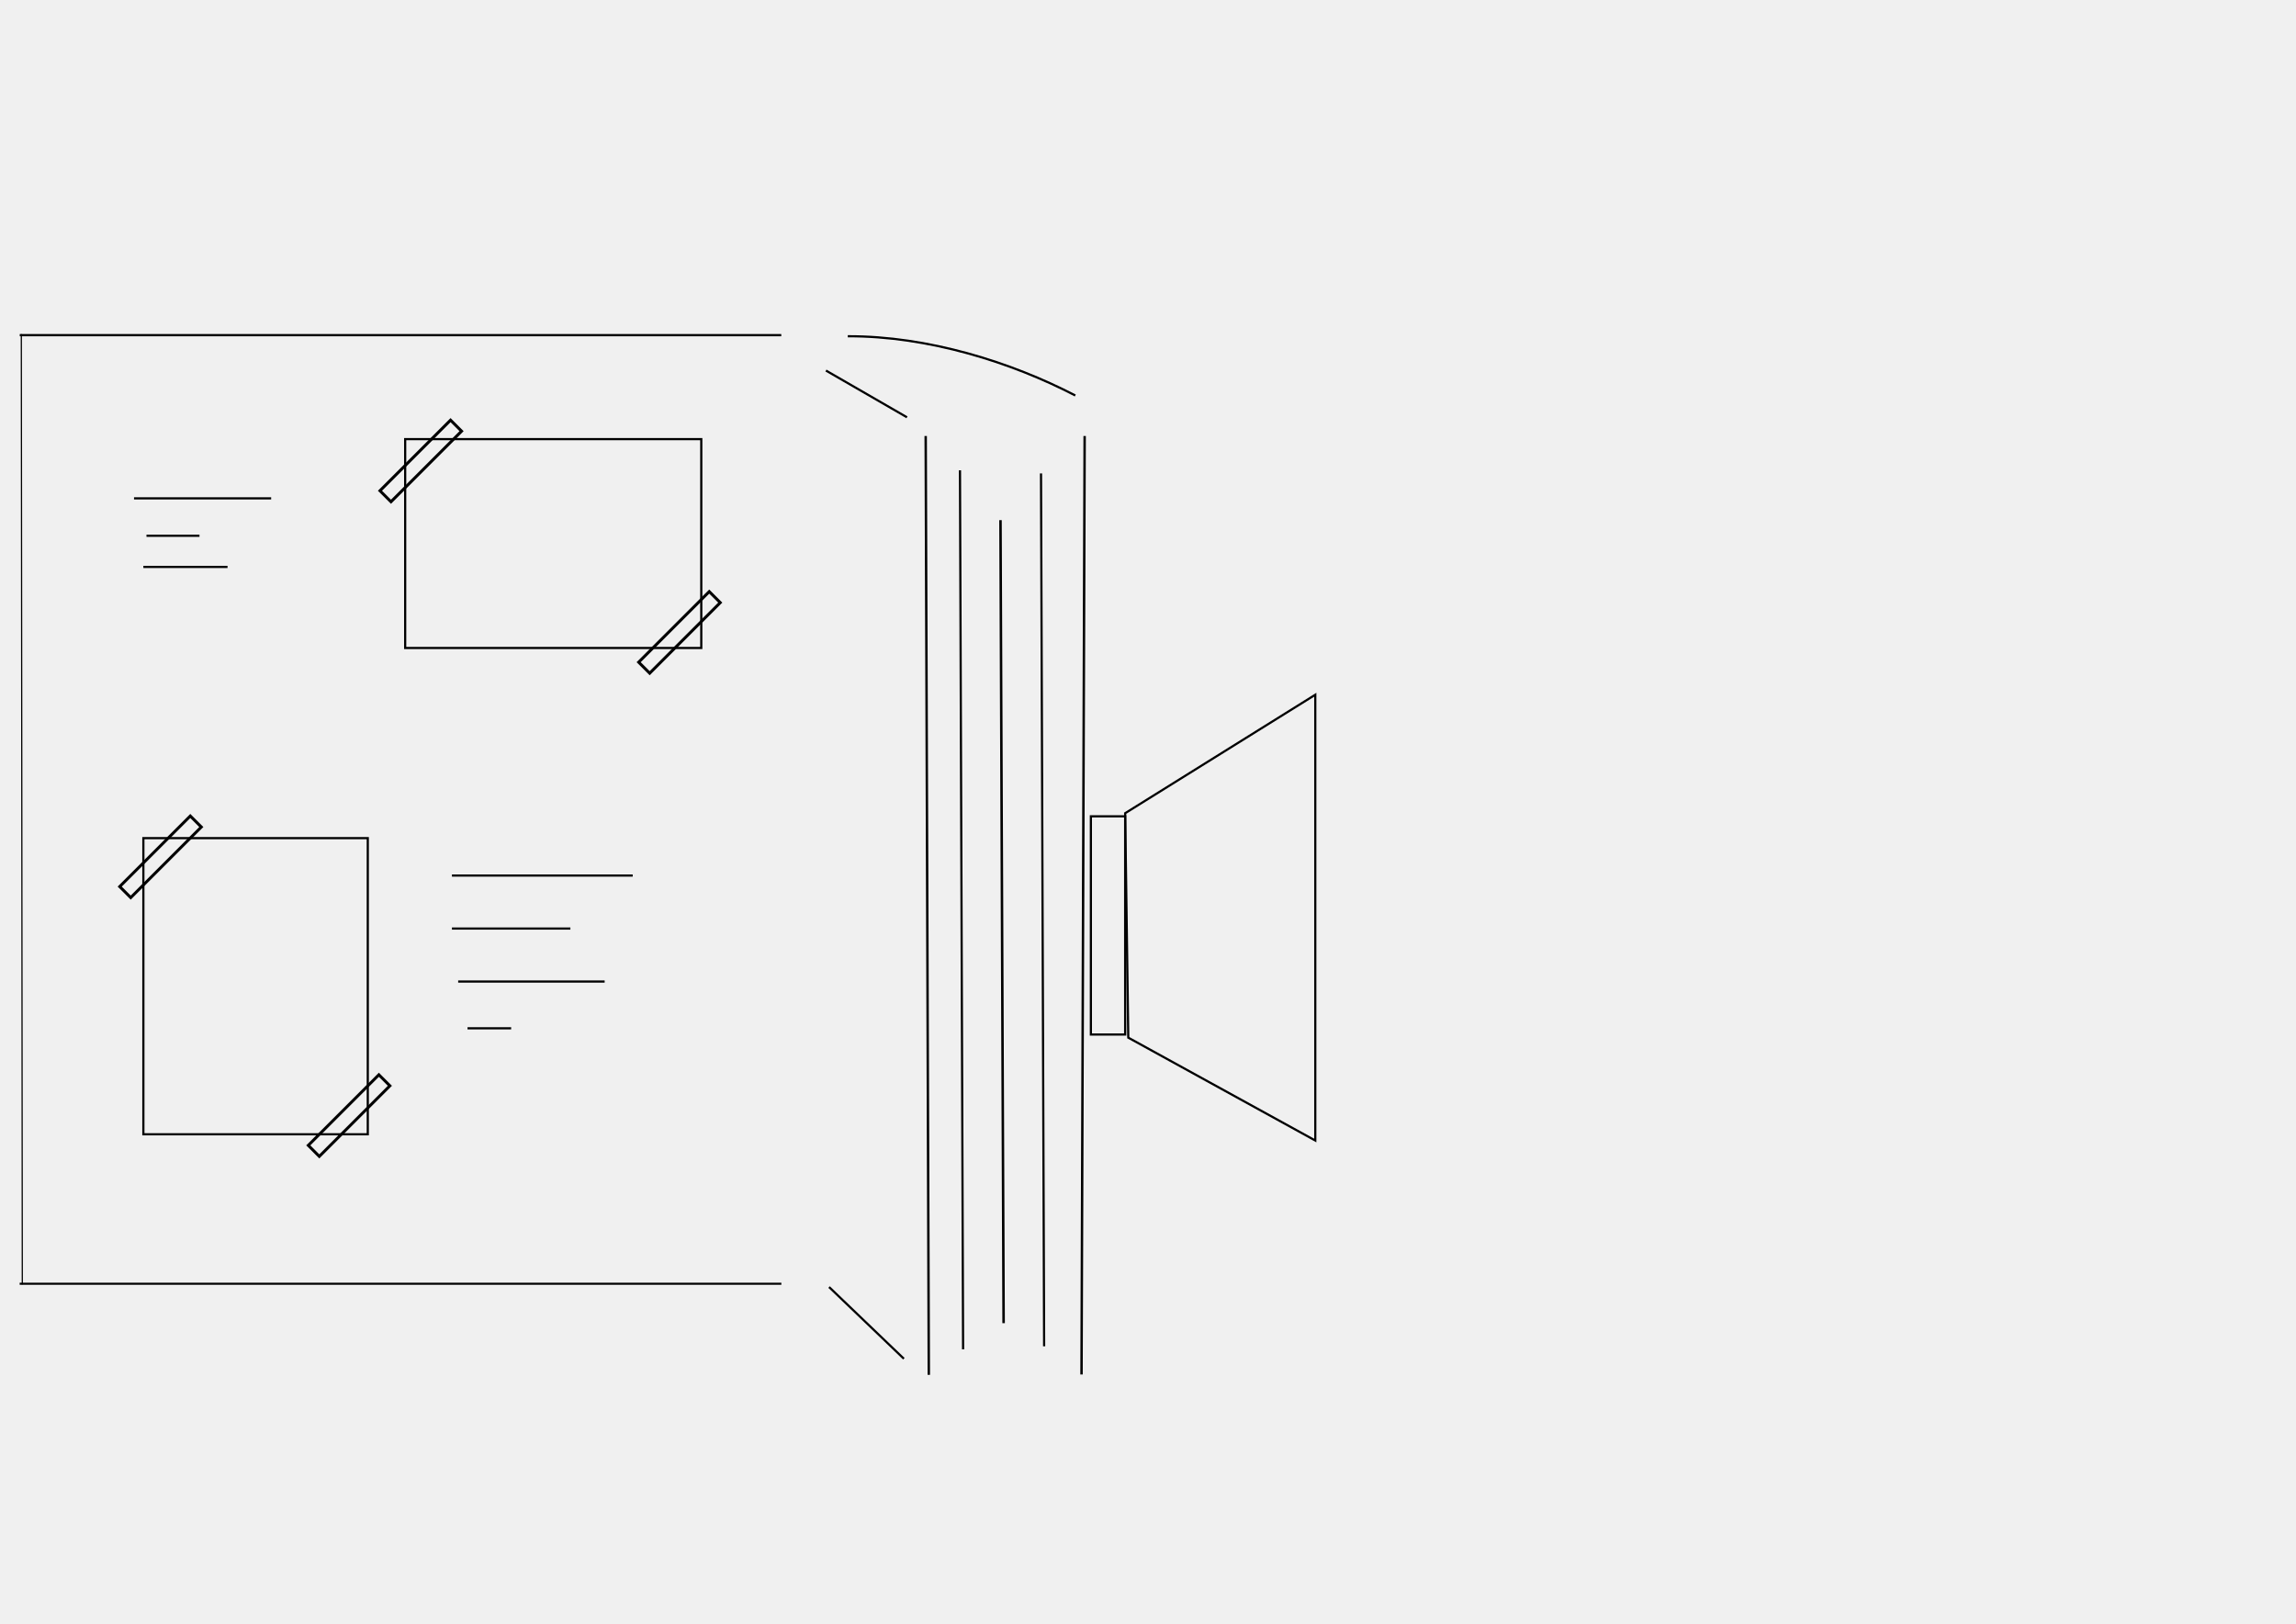
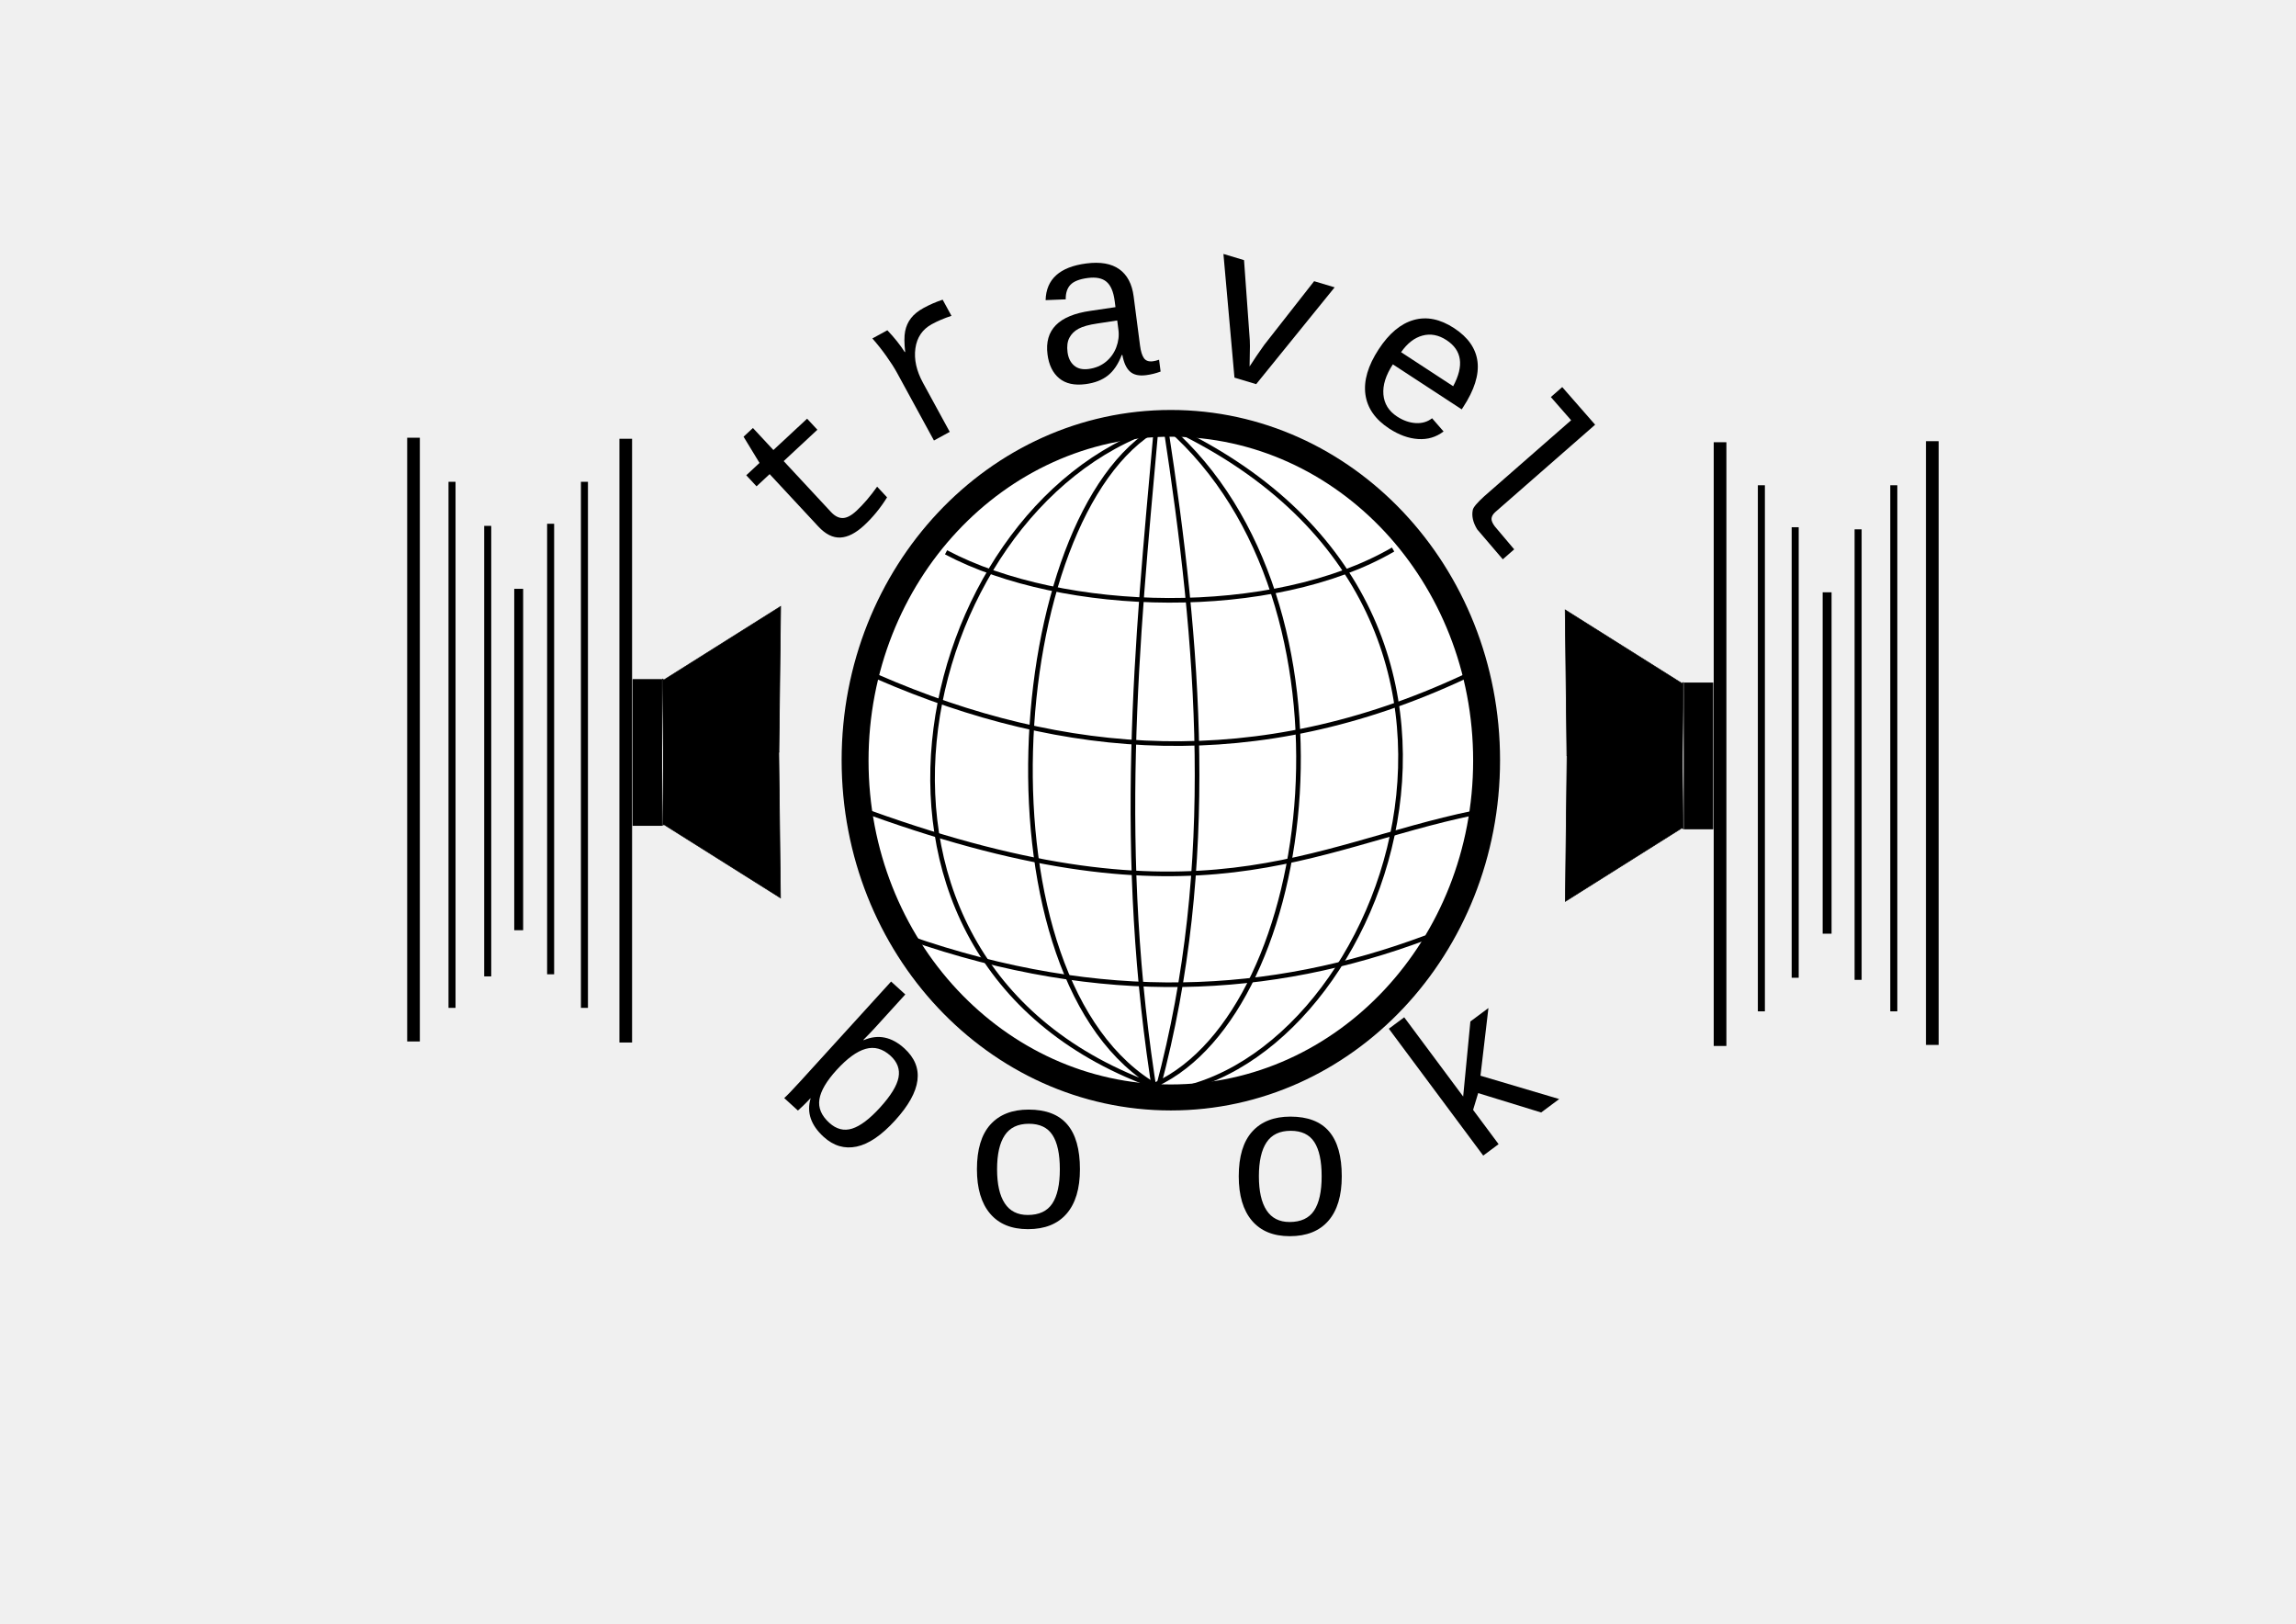
<svg xmlns="http://www.w3.org/2000/svg" width="1052.362" height="744.094" id="svg2" version="1.1">
  <defs id="defs4" />
  <g id="layer1" transform="translate(0,-308.2677)">
-     <path style="fill:#000000;fill-opacity:1;stroke:#000000;stroke-width:1.033px;stroke-linecap:butt;stroke-linejoin:miter;stroke-opacity:1" d="m 9.055,461.859 349.033,0" id="path3809" />
-     <path style="fill:none;stroke:#000000;stroke-width:0.952px;stroke-linecap:butt;stroke-linejoin:miter;stroke-opacity:1" d="m 9.017,896.569 349.11,0" id="path3811" />
-     <path style="fill:none;stroke:#000000;stroke-width:0.557px;stroke-linecap:butt;stroke-linejoin:miter;stroke-opacity:1" d="m 9.777,461.406 0.445,435.464" id="path3813" />
-     <path style="fill:none;stroke:#000000;stroke-width:1.109px;stroke-linecap:butt;stroke-linejoin:miter;stroke-opacity:1" d="m 424.286,508.076 1.429,430.226" id="path3819" />
-     <path style="fill:#000000;stroke:#000000;stroke-width:1.149px;stroke-linecap:butt;stroke-linejoin:miter;stroke-opacity:1" d="M 458.571,546.648 460,914.617" id="path3821" />
-     <path style="fill:none;stroke:#000000;stroke-width:1.109px;stroke-linecap:butt;stroke-linejoin:miter;stroke-opacity:1" d="m 497.143,508.076 -1.429,430.074" id="path3823" />
-     <rect style="fill:none;stroke:#000000;stroke-opacity:1" id="rect3825" width="15.714" height="100" x="500" y="682.362" />
-     <path style="fill:none;stroke:#000000;stroke-width:1px;stroke-linecap:butt;stroke-linejoin:miter;stroke-opacity:1" d="m 515.714,680.934 87.143,-54.286 0,204.286 -85.714,-47.143 z" id="path3827" />
-     <path style="fill:none;stroke:#000000;stroke-width:1px;stroke-linecap:butt;stroke-linejoin:miter;stroke-opacity:1" d="m 388.571,462.362 c 36.879,-0.126 75.114,11.976 104.286,27.143" id="path3829" />
-     <path style="fill:none;stroke:#000000;stroke-width:1px;stroke-linecap:butt;stroke-linejoin:miter;stroke-opacity:1" d="m 378.571,478.076 37.143,21.429" id="path3831" />
-     <path style="fill:none;stroke:#000000;stroke-width:1px;stroke-linecap:butt;stroke-linejoin:miter;stroke-opacity:1" d="m 380,898.076 34.286,32.857" id="path3833" />
-     <rect style="fill:none;stroke:#000000;stroke-opacity:1" id="rect3837" width="135.714" height="95.714" x="185.714" y="509.505" />
-     <rect style="fill:none;stroke:#000000;stroke-opacity:1" id="rect3842" width="102.857" height="135.714" x="65.714" y="692.362" />
-     <path style="fill:none;stroke:#000000;stroke-width:1px;stroke-linecap:butt;stroke-linejoin:miter;stroke-opacity:1" d="m 61.429,536.648 62.857,0" id="path3844" />
-     <path style="fill:none;stroke:#000000;stroke-width:1px;stroke-linecap:butt;stroke-linejoin:miter;stroke-opacity:1" d="m 67.143,553.791 24.286,0" id="path3846" />
-     <path style="fill:none;stroke:#000000;stroke-width:1px;stroke-linecap:butt;stroke-linejoin:miter;stroke-opacity:1" d="m 65.714,568.076 38.571,0" id="path3848" />
-     <path style="fill:none;stroke:#000000;stroke-width:1px;stroke-linecap:butt;stroke-linejoin:miter;stroke-opacity:1" d="m 207.143,709.505 82.857,0" id="path3850" />
-     <path style="fill:none;stroke:#000000;stroke-width:1px;stroke-linecap:butt;stroke-linejoin:miter;stroke-opacity:1" d="m 207.143,733.791 54.286,0" id="path3852" />
-     <path style="fill:none;stroke:#000000;stroke-width:1px;stroke-linecap:butt;stroke-linejoin:miter;stroke-opacity:1" d="m 210,758.076 67.143,0" id="path3854" />
-     <path style="fill:none;stroke:#000000;stroke-width:1px;stroke-linecap:butt;stroke-linejoin:miter;stroke-opacity:1" d="m 214.286,779.505 20,0" id="path3856" />
-     <rect style="fill:none;stroke:#000000;stroke-width:1.334;stroke-opacity:1" id="rect3860" width="7.143" height="45.756" x="544.072" y="420.719" ry="0" transform="matrix(0.7071068,0.7071068,-0.7071068,0.7071068,0,0)" />
-     <rect style="fill:none;stroke:#000000;stroke-width:1.334;stroke-opacity:1" id="rect3860-0" width="7.143" height="45.756" x="500.145" y="208.097" ry="0" transform="matrix(0.7071068,0.7071068,-0.7071068,0.7071068,0,0)" />
-     <rect style="fill:none;stroke:#000000;stroke-width:1.334;stroke-opacity:1" id="rect3860-6" width="7.143" height="45.756" x="639.546" y="179.813" ry="0" transform="matrix(0.7071068,0.7071068,-0.7071068,0.7071068,0,0)" />
-     <rect style="fill:none;stroke:#000000;stroke-width:1.334;stroke-opacity:1" id="rect3860-5" width="7.143" height="45.756" x="689.043" y="443.462" ry="0" transform="matrix(0.7071068,0.7071068,-0.7071068,0.7071068,0,0)" />
    <flowRoot xml:space="preserve" id="flowRoot3944" style="fill:black;stroke:none;stroke-opacity:1;stroke-width:1px;stroke-linejoin:miter;stroke-linecap:butt;fill-opacity:1;font-family:Sans;font-style:normal;font-weight:normal;font-size:40px;line-height:125%;letter-spacing:0px;word-spacing:0px">
      <flowRegion id="flowRegion3946">
        <rect id="rect3948" width="15.714" height="210" x="665.714" y="-31.62" />
      </flowRegion>
      <flowPara id="flowPara3950" />
    </flowRoot>
    <flowRoot xml:space="preserve" id="flowRoot3960" style="fill:black;stroke:none;stroke-opacity:1;stroke-width:1px;stroke-linejoin:miter;stroke-linecap:butt;fill-opacity:1;font-family:Courier New;font-style:normal;font-weight:normal;font-size:160px;line-height:125%;letter-spacing:0px;word-spacing:0px;-inkscape-font-specification:Courier New;font-stretch:normal;font-variant:normal">
      <flowRegion id="flowRegion3962">
        <rect id="rect3964" width="117.143" height="161.429" x="767.143" y="342.666" style="-inkscape-font-specification:Courier New;font-family:Courier New;font-weight:normal;font-style:normal;font-stretch:normal;font-variant:normal;font-size:160px" />
      </flowRegion>
      <flowPara id="flowPara3966" />
    </flowRoot>
-     <path style="fill:none;stroke:#000000;stroke-width:1px;stroke-linecap:butt;stroke-linejoin:miter;stroke-opacity:1" d="m 440,215.523 1.429,402.857" id="path4052" transform="translate(0,308.2677)" />
-     <path style="fill:none;stroke:#000000;stroke-width:1px;stroke-linecap:butt;stroke-linejoin:miter;stroke-opacity:1" d="m 477.143,216.952 1.429,400" id="path4054" transform="translate(0,308.2677)" />
-     <flowRoot xml:space="preserve" id="flowRoot3016" style="font-size:130px;font-style:normal;font-variant:normal;font-weight:500;font-stretch:normal;line-height:125%;letter-spacing:0px;word-spacing:0px;fill:#000000;fill-opacity:1;stroke:none;font-family:TlwgTypewriter;-inkscape-font-specification:TlwgTypewriter Medium" transform="translate(0,339.6963)">
-       <flowRegion id="flowRegion3018">
-         <rect id="rect3020" width="405.714" height="145.714" x="615.714" y="315.523" style="font-size:130px;font-style:normal;font-variant:normal;font-weight:500;font-stretch:normal;font-family:TlwgTypewriter;-inkscape-font-specification:TlwgTypewriter Medium" />
-       </flowRegion>
-       <flowPara id="flowPara3022">trabo</flowPara>
-     </flowRoot>
+     <rect style="fill:#000000;stroke:#000000;stroke-width:0.637;stroke-opacity:1" id="rect3032" width="5.165" height="276.033" x="186.95" y="509.181" />
+     <rect style="fill:#000000;stroke:#000000;stroke-width:0.637;stroke-opacity:1" id="rect3032-3" width="5.165" height="276.033" x="284.231" y="509.662" />
+     <rect style="fill:#000000;fill-opacity:1;stroke:#000000;stroke-width:0.637;stroke-opacity:1" id="rect3054" width="2.583" height="240.447" x="205.89" y="529.379" />
+     <rect style="fill:#000000;fill-opacity:1;stroke:#000000;stroke-width:0.637;stroke-opacity:1" id="rect3054-5" width="2.583" height="240.447" x="266.583" y="529.379" />
+     <rect style="fill:#000000;fill-opacity:1;stroke:#000000;stroke-width:0.637;stroke-opacity:1" id="rect3074" width="2.583" height="205.822" x="222.247" y="549.576" />
+     <rect style="fill:#000000;fill-opacity:1;stroke:#000000;stroke-width:0.637;stroke-opacity:1" id="rect3074-2" width="2.583" height="205.822" x="251.087" y="548.614" />
+     <rect style="fill:#000000;fill-opacity:1;stroke:#000000;stroke-width:0.637;stroke-opacity:1" id="rect3094" width="3.444" height="155.809" x="236.021" y="578.43" />
+     <g id="g3904" transform="matrix(0.6899694,0,0,0.4395233,-211.4043,326.3662)">
+       <rect transform="matrix(-0.7114284,0.7027586,0.00751889,-0.9999717,0,0)" ry="0" y="-1568.576" x="-1174.543" height="152.02" width="108.412" id="rect3116" style="fill:#000000;fill-opacity:1;stroke:#000000;stroke-width:0.71;stroke-opacity:1" />
+       <rect transform="matrix(-0.7114284,-0.7027586,0.00751889,0.9999717,0,0)" ry="0" y="-71.18" x="-1158.573" height="152.02" width="108.412" id="rect3116-0" style="fill:#000000;fill-opacity:1;stroke:#000000;stroke-width:0.71;stroke-opacity:1" />
+     </g>
+     <rect style="fill:#000000;fill-opacity:1;stroke:#000000;stroke-width:0.612;stroke-opacity:1" id="rect3908" width="12.913" height="66.623" x="290.257" y="619.787" />
+     <rect style="fill:#000000;stroke:#000000;stroke-width:0.637;stroke-opacity:1" id="rect3032-2" width="5.165" height="276.033" x="-888.244" y="510.769" transform="scale(-1,1)" />
+     <rect style="fill:#000000;stroke:#000000;stroke-width:0.637;stroke-opacity:1" id="rect3032-3-6" width="5.165" height="276.033" x="-790.963" y="511.25" transform="scale(-1,1)" />
+     <rect style="fill:#000000;fill-opacity:1;stroke:#000000;stroke-width:0.637;stroke-opacity:1" id="rect3054-3" width="2.583" height="240.447" x="-869.305" y="530.967" transform="scale(-1,1)" />
+     <rect style="fill:#000000;fill-opacity:1;stroke:#000000;stroke-width:0.637;stroke-opacity:1" id="rect3054-5-4" width="2.583" height="240.447" x="-808.612" y="530.967" transform="scale(-1,1)" />
+     <rect style="fill:#000000;fill-opacity:1;stroke:#000000;stroke-width:0.637;stroke-opacity:1" id="rect3074-7" width="2.583" height="205.822" x="-852.948" y="551.164" transform="scale(-1,1)" />
+     <rect style="fill:#000000;fill-opacity:1;stroke:#000000;stroke-width:0.637;stroke-opacity:1" id="rect3074-2-6" width="2.583" height="205.822" x="-824.108" y="550.202" transform="scale(-1,1)" />
+     <rect style="fill:#000000;fill-opacity:1;stroke:#000000;stroke-width:0.637;stroke-opacity:1" id="rect3094-7" width="3.444" height="155.809" x="-839.173" y="580.018" transform="scale(-1,1)" />
+     <g id="g3904-8" transform="matrix(-0.6899694,0,0,0.4395233,1286.599,327.9541)">
+       <rect transform="matrix(-0.7114284,0.7027586,0.00751889,-0.9999717,0,0)" ry="0" y="-1568.576" x="-1174.543" height="152.02" width="108.412" id="rect3116-9" style="fill:#000000;fill-opacity:1;stroke:#000000;stroke-width:0.71;stroke-opacity:1" />
+       <rect transform="matrix(-0.7114284,-0.7027586,0.00751889,0.9999717,0,0)" ry="0" y="-71.18" x="-1158.573" height="152.02" width="108.412" id="rect3116-0-0" style="fill:#000000;fill-opacity:1;stroke:#000000;stroke-width:0.71;stroke-opacity:1" />
+     </g>
+     <rect style="fill:#000000;fill-opacity:1;stroke:#000000;stroke-width:0.612;stroke-opacity:1" id="rect3908-3" width="12.913" height="66.623" x="-784.937" y="621.375" transform="scale(-1,1)" />
+     <g id="g3955" transform="matrix(0.5792452,0,0,0.6178425,357.9117,241.6753)">
+       <path transform="matrix(1.189114,0,0,1.185846,-107.6183,192.4542)" d="m 568.571,404.094 c 0,120.714 -97.858,218.571 -218.571,218.571 -120.714,0 -218.571,-97.858 -218.571,-218.571 0,-120.714 97.858,-218.571 218.571,-218.571 120.714,0 218.571,97.858 218.571,218.571 z" id="path3936" style="fill:#000000;fill-opacity:1;stroke:#000000;stroke-opacity:1" />
+       <path transform="translate(0,308.2677)" d="m 145.714,394.094 c 0,0.015 -2e-5,0.029 -7e-5,0.044 l -3.571,-0.044 z" id="path3938" style="fill:#000000;fill-opacity:1;stroke:#000000;stroke-opacity:1" />
+       <path transform="matrix(1.316889,0,0,1.267657,-141.9927,170.539)" d="m 524.286,395.523 c 0,104.934 -81.548,190 -182.143,190 -100.595,0 -182.143,-85.066 -182.143,-190 0,-104.934 81.548,-190 182.143,-190 100.595,0 182.143,85.066 182.143,190 z" id="path3940" style="fill:#ffffff;fill-opacity:1;stroke:#000000;stroke-opacity:1" />
+     </g>
+     <path style="fill:none;stroke:#000000;stroke-width:2.122;stroke-linecap:butt;stroke-linejoin:miter;stroke-miterlimit:4;stroke-opacity:1;stroke-dasharray:none" d="m 433.624,561.373 c 53.699,28.487 150.014,30.622 204.896,-1.27" id="path4037" />
+     <path style="fill:none;stroke:#000000;stroke-width:2.122;stroke-linecap:butt;stroke-linejoin:miter;stroke-miterlimit:4;stroke-opacity:1;stroke-dasharray:none" d="m 402.368,618.538 c 85.297,37.084 174.02,44.09 268.564,0" id="path4047" />
+     <path style="fill:none;stroke:#000000;stroke-width:2.122;stroke-linecap:butt;stroke-linejoin:miter;stroke-miterlimit:4;stroke-opacity:1;stroke-dasharray:none" d="m 398.895,680.784 c 150.632,54.237 201.245,15.6 276.667,0" id="path4049" />
+     <path style="fill:none;stroke:#000000;stroke-width:2.122;stroke-linecap:butt;stroke-linejoin:miter;stroke-miterlimit:4;stroke-opacity:1;stroke-dasharray:none" d="m 416.259,737.949 c 89.106,31.101 166.699,26.408 237.309,0" id="path4051" />
+     <path style="fill:none;stroke:#000000;stroke-width:2.122;stroke-linecap:butt;stroke-linejoin:miter;stroke-miterlimit:4;stroke-opacity:1;stroke-dasharray:none" d="m 529.705,506.748 c -8.651,96.353 -18.359,192.061 0,304.88" id="path4053" />
+     <path style="fill:none;stroke:#000000;stroke-width:2.122;stroke-linecap:butt;stroke-linejoin:miter;stroke-miterlimit:4;stroke-opacity:1;stroke-dasharray:none" d="m 530.862,504.208 c -70.837,39.841 -85.015,254.386 0,302.34 -161.28,-56.342 -112.375,-265.45 0,-302.34 z" id="path4055" />
+     <path style="fill:none;stroke:#000000;stroke-width:2.122;stroke-linecap:butt;stroke-linejoin:miter;stroke-miterlimit:4;stroke-opacity:1;stroke-dasharray:none" d="m 534.335,504.208 c 15.236,99.495 24.007,199.496 -3.473,302.339" id="path4057" />
+     <path style="fill:none;stroke:#000000;stroke-width:2.122;stroke-linecap:butt;stroke-linejoin:miter;stroke-miterlimit:4;stroke-opacity:1;stroke-dasharray:none" d="m 535.493,504.208 c 91.708,80.378 68.066,266.755 -5.788,301.069" id="path4059" />
+     <path style="fill:none;stroke:#000000;stroke-width:2.131;stroke-linecap:butt;stroke-linejoin:miter;stroke-miterlimit:4;stroke-opacity:1;stroke-dasharray:none" d="m 534.339,502.942 c 184.036,84.218 97.488,299.167 -4.63,306.141" id="path4061" />
+     <text xml:space="preserve" style="font-size:100px;font-style:normal;font-variant:normal;font-weight:normal;font-stretch:normal;line-height:125%;letter-spacing:0px;word-spacing:0px;fill:#000000;fill-opacity:1;stroke:none;font-family:Courier New;-inkscape-font-specification:Courier New" x="-116.955" y="671.008" id="text4438" transform="matrix(0.7323995,-0.6808752,0.6808752,0.7323995,0,0)">
+       <tspan id="tspan4440" x="-116.955" y="671.008">t</tspan>
+     </text>
+     <text xml:space="preserve" style="font-size:98.432px;font-style:normal;font-variant:normal;font-weight:normal;font-stretch:normal;line-height:125%;letter-spacing:0px;word-spacing:0px;fill:#000000;fill-opacity:1;stroke:none;font-family:Courier New;-inkscape-font-specification:Courier New" x="123.843" y="622.082" id="text4442" transform="matrix(0.8365003,-0.4563619,0.5026018,0.9212569,0,0)">
+       <tspan id="tspan4444" x="123.843" y="622.082">r</tspan>
+     </text>
+     <text xml:space="preserve" style="font-size:100px;font-style:normal;font-variant:normal;font-weight:normal;font-stretch:normal;line-height:125%;letter-spacing:0px;word-spacing:0px;fill:#000000;fill-opacity:1;stroke:none;font-family:Courier New;-inkscape-font-specification:Courier New" x="409.188" y="543.418" id="text4446" transform="matrix(0.9916556,-0.1289157,0.1289157,0.9916556,0,0)">
+       <tspan id="tspan4448" x="409.188" y="543.418">a</tspan>
+     </text>
+     <text xml:space="preserve" style="font-size:100px;font-style:normal;font-variant:normal;font-weight:normal;font-stretch:normal;line-height:125%;letter-spacing:0px;word-spacing:0px;fill:#000000;fill-opacity:1;stroke:none;font-family:Courier New;-inkscape-font-specification:Courier New" x="655.817" y="298.255" id="text4450" transform="matrix(0.9577499,0.2876025,-0.2876025,0.9577499,0,0)">
+       <tspan id="tspan4452" x="655.817" y="298.255">v</tspan>
+     </text>
+     <text xml:space="preserve" style="font-size:100px;font-style:normal;font-variant:normal;font-weight:normal;font-stretch:normal;line-height:125%;letter-spacing:0px;word-spacing:0px;fill:#000000;fill-opacity:1;stroke:none;font-family:Courier New;-inkscape-font-specification:Courier New" x="778.67" y="73.203" id="text4454" transform="matrix(0.8371395,0.5469895,-0.5469895,0.8371395,0,0)">
+       <tspan id="tspan4456" x="778.67" y="73.203">e</tspan>
+     </text>
+     <text xml:space="preserve" style="font-size:100px;font-style:normal;font-variant:normal;font-weight:normal;font-stretch:normal;line-height:125%;letter-spacing:0px;word-spacing:0px;fill:#000000;fill-opacity:1;stroke:none;font-family:Courier New;-inkscape-font-specification:Courier New" x="823.949" y="-146.72" id="text4458" transform="matrix(0.658399,0.7526691,-0.7526691,0.658399,0,0)">
+       <tspan id="tspan4460" x="823.949" y="-146.72">l</tspan>
+     </text>
+     <text xml:space="preserve" style="font-size:100px;font-style:normal;font-variant:normal;font-weight:normal;font-stretch:normal;line-height:125%;letter-spacing:0px;word-spacing:0px;fill:#000000;fill-opacity:1;stroke:none;font-family:Courier New;-inkscape-font-specification:Courier New" x="803.239" y="358.329" id="text4462" transform="matrix(0.7396672,0.6729728,-0.6729728,0.7396672,0,0)">
+       <tspan id="tspan4464" x="803.239" y="358.329">b</tspan>
+     </text>
+     <text xml:space="preserve" style="font-size:100px;font-style:normal;font-variant:normal;font-weight:normal;font-stretch:normal;line-height:125%;letter-spacing:0px;word-spacing:0px;fill:#000000;fill-opacity:1;stroke:none;font-family:Courier New;-inkscape-font-specification:Courier New" x="561.429" y="873.791" id="text4466">
+       <tspan id="tspan4468" x="561.429" y="873.791">o</tspan>
+     </text>
+     <text xml:space="preserve" style="font-size:100px;font-style:normal;font-variant:normal;font-weight:normal;font-stretch:normal;line-height:125%;letter-spacing:0px;word-spacing:0px;fill:#000000;fill-opacity:1;stroke:none;font-family:Courier New;-inkscape-font-specification:Courier New" x="33.727" y="1078.008" id="text4470" transform="matrix(0.802275,-0.5969546,0.5969546,0.802275,0,0)">
+       <tspan id="tspan4472" x="33.727" y="1078.008">k</tspan>
+     </text>
+     <text xml:space="preserve" style="font-size:100px;font-style:normal;font-variant:normal;font-weight:normal;font-stretch:normal;line-height:125%;letter-spacing:0px;word-spacing:0px;fill:#000000;fill-opacity:1;stroke:none;font-family:Courier New;-inkscape-font-specification:Courier New" x="441.424" y="870.574" id="text4466-6">
+       <tspan id="tspan4468-2" x="441.424" y="870.574">o</tspan>
+     </text>
  </g>
</svg>
